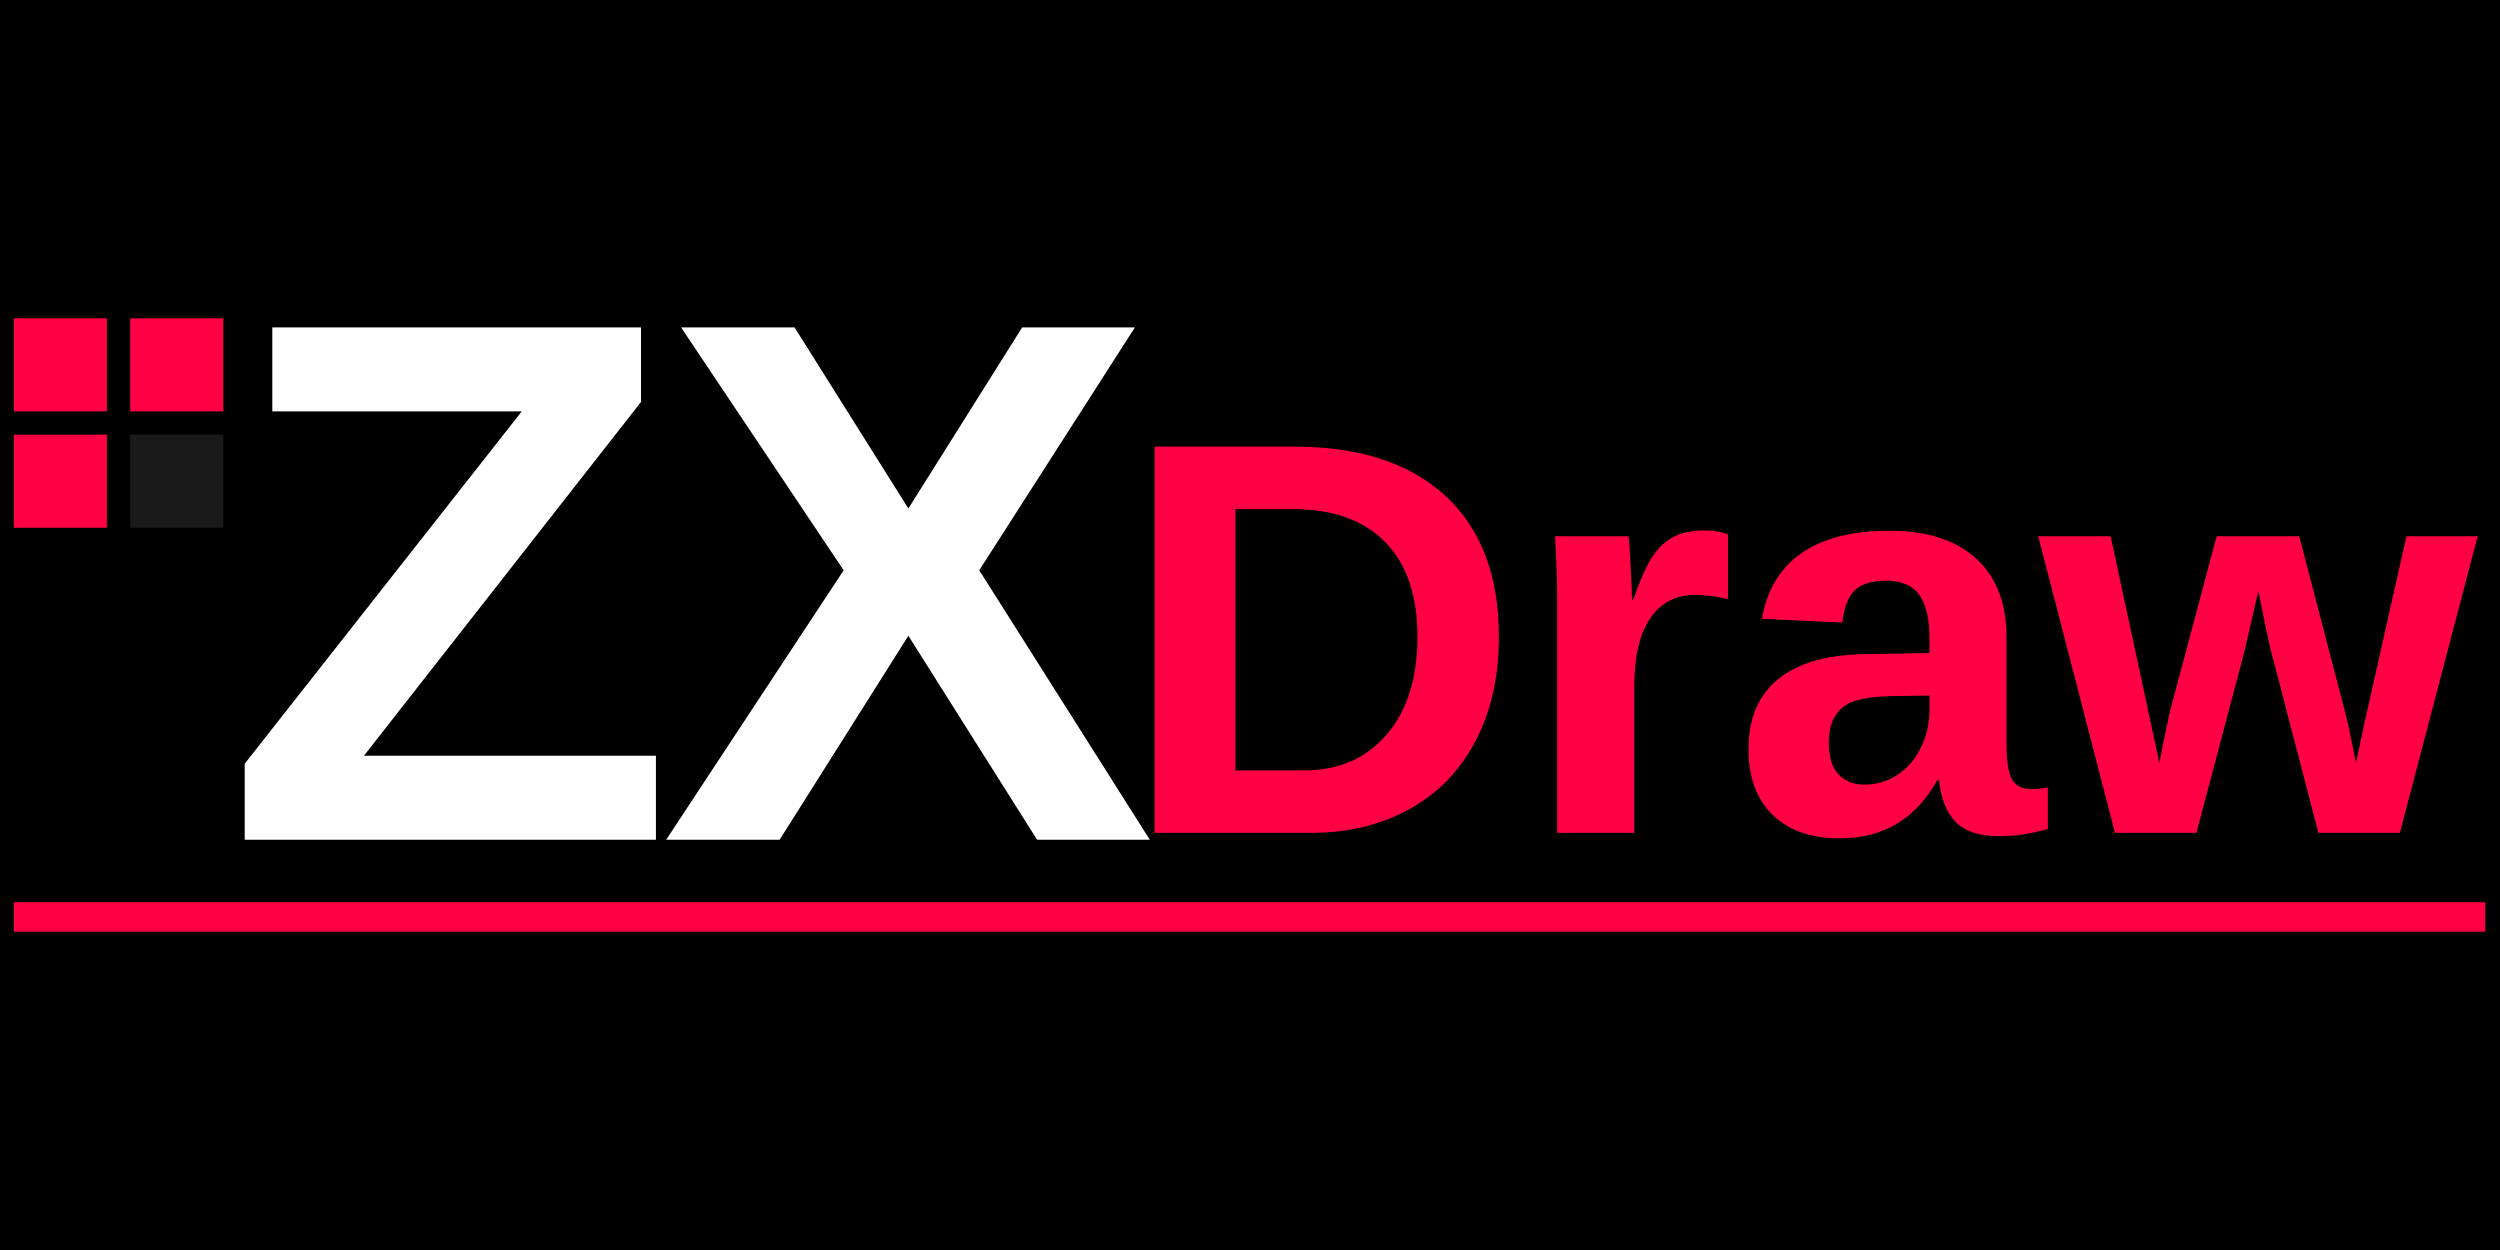
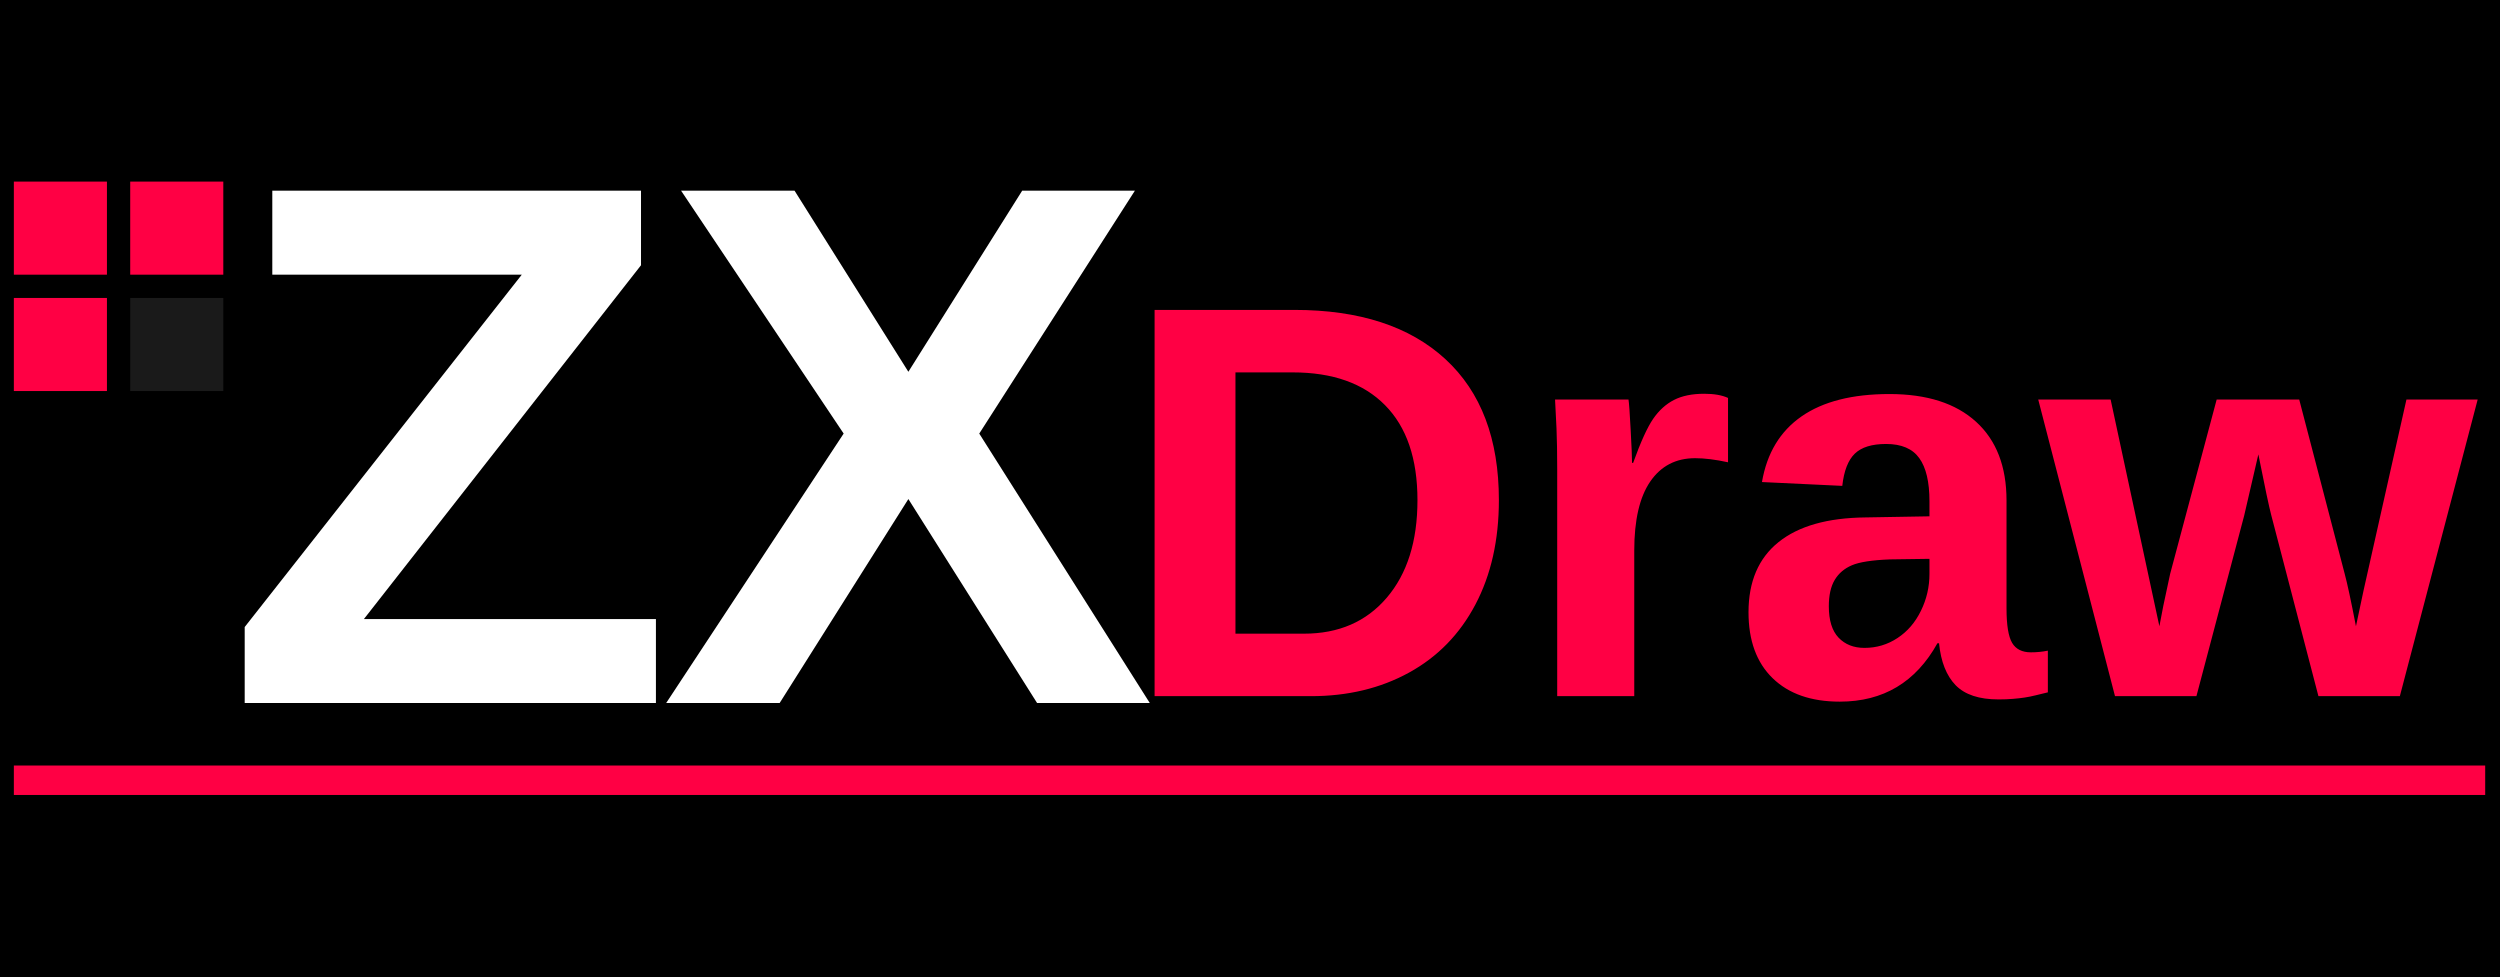
- <svg xmlns="http://www.w3.org/2000/svg" viewBox="0 0 512 256" version="1.1" id="svg7" width="512" height="256">
+ <svg xmlns="http://www.w3.org/2000/svg" viewBox="0 0 512 200" version="1.1" id="svg7" width="512" height="200">
  <defs id="defs7" />
-   <rect style="fill:#000000;stroke:#000000;stroke-width:2.774" id="rect8" width="580.52" height="308.342" x="-41.239" y="-21.571" />
-   <g id="g10" transform="matrix(0.9090949,0,0,0.9090949,23.27169,24.77822)">
+   <rect style="fill:#000000;stroke:#000000;stroke-width:2.267" id="rect8" width="581.028" height="205.666" x="-41.493" y="-3.88" />
+   <g id="g10" transform="matrix(0.9090949,0,0,0.9090949,23.27169,-3.221778)">
    <rect x="-22.478" y="176" width="556.742" height="6.634" fill="#ff0044" id="rect3" style="stroke-width:1.551" />
    <g id="g9" transform="translate(17.24069)">
      <text x="7.287" y="161.922" font-family="'Segoe UI', Arial, sans-serif" font-weight="800" font-size="167.767px" letter-spacing="-4" fill="#ffffff" id="text3" style="stroke-width:1.311">ZX</text>
      <text x="208.795" y="160.378" font-family="'Segoe UI', Arial, sans-serif" font-weight="800" font-size="126.479px" letter-spacing="-1" fill="#ff0044" id="text4" style="stroke-width:1.86">Draw</text>
      <g id="g7" transform="matrix(1.310675,0,0,1.310675,-314.9603,20.86072)">
        <rect x="210" y="18" width="16" height="16" fill="#ff0044" id="rect4" />
        <rect x="230" y="18" width="16" height="16" fill="#ff0044" id="rect5" />
        <rect x="210" y="38" width="16" height="16" fill="#ff0044" id="rect6" />
        <rect x="230" y="38" width="16" height="16" fill="#1a1a1a" id="rect7" />
      </g>
    </g>
  </g>
</svg>
